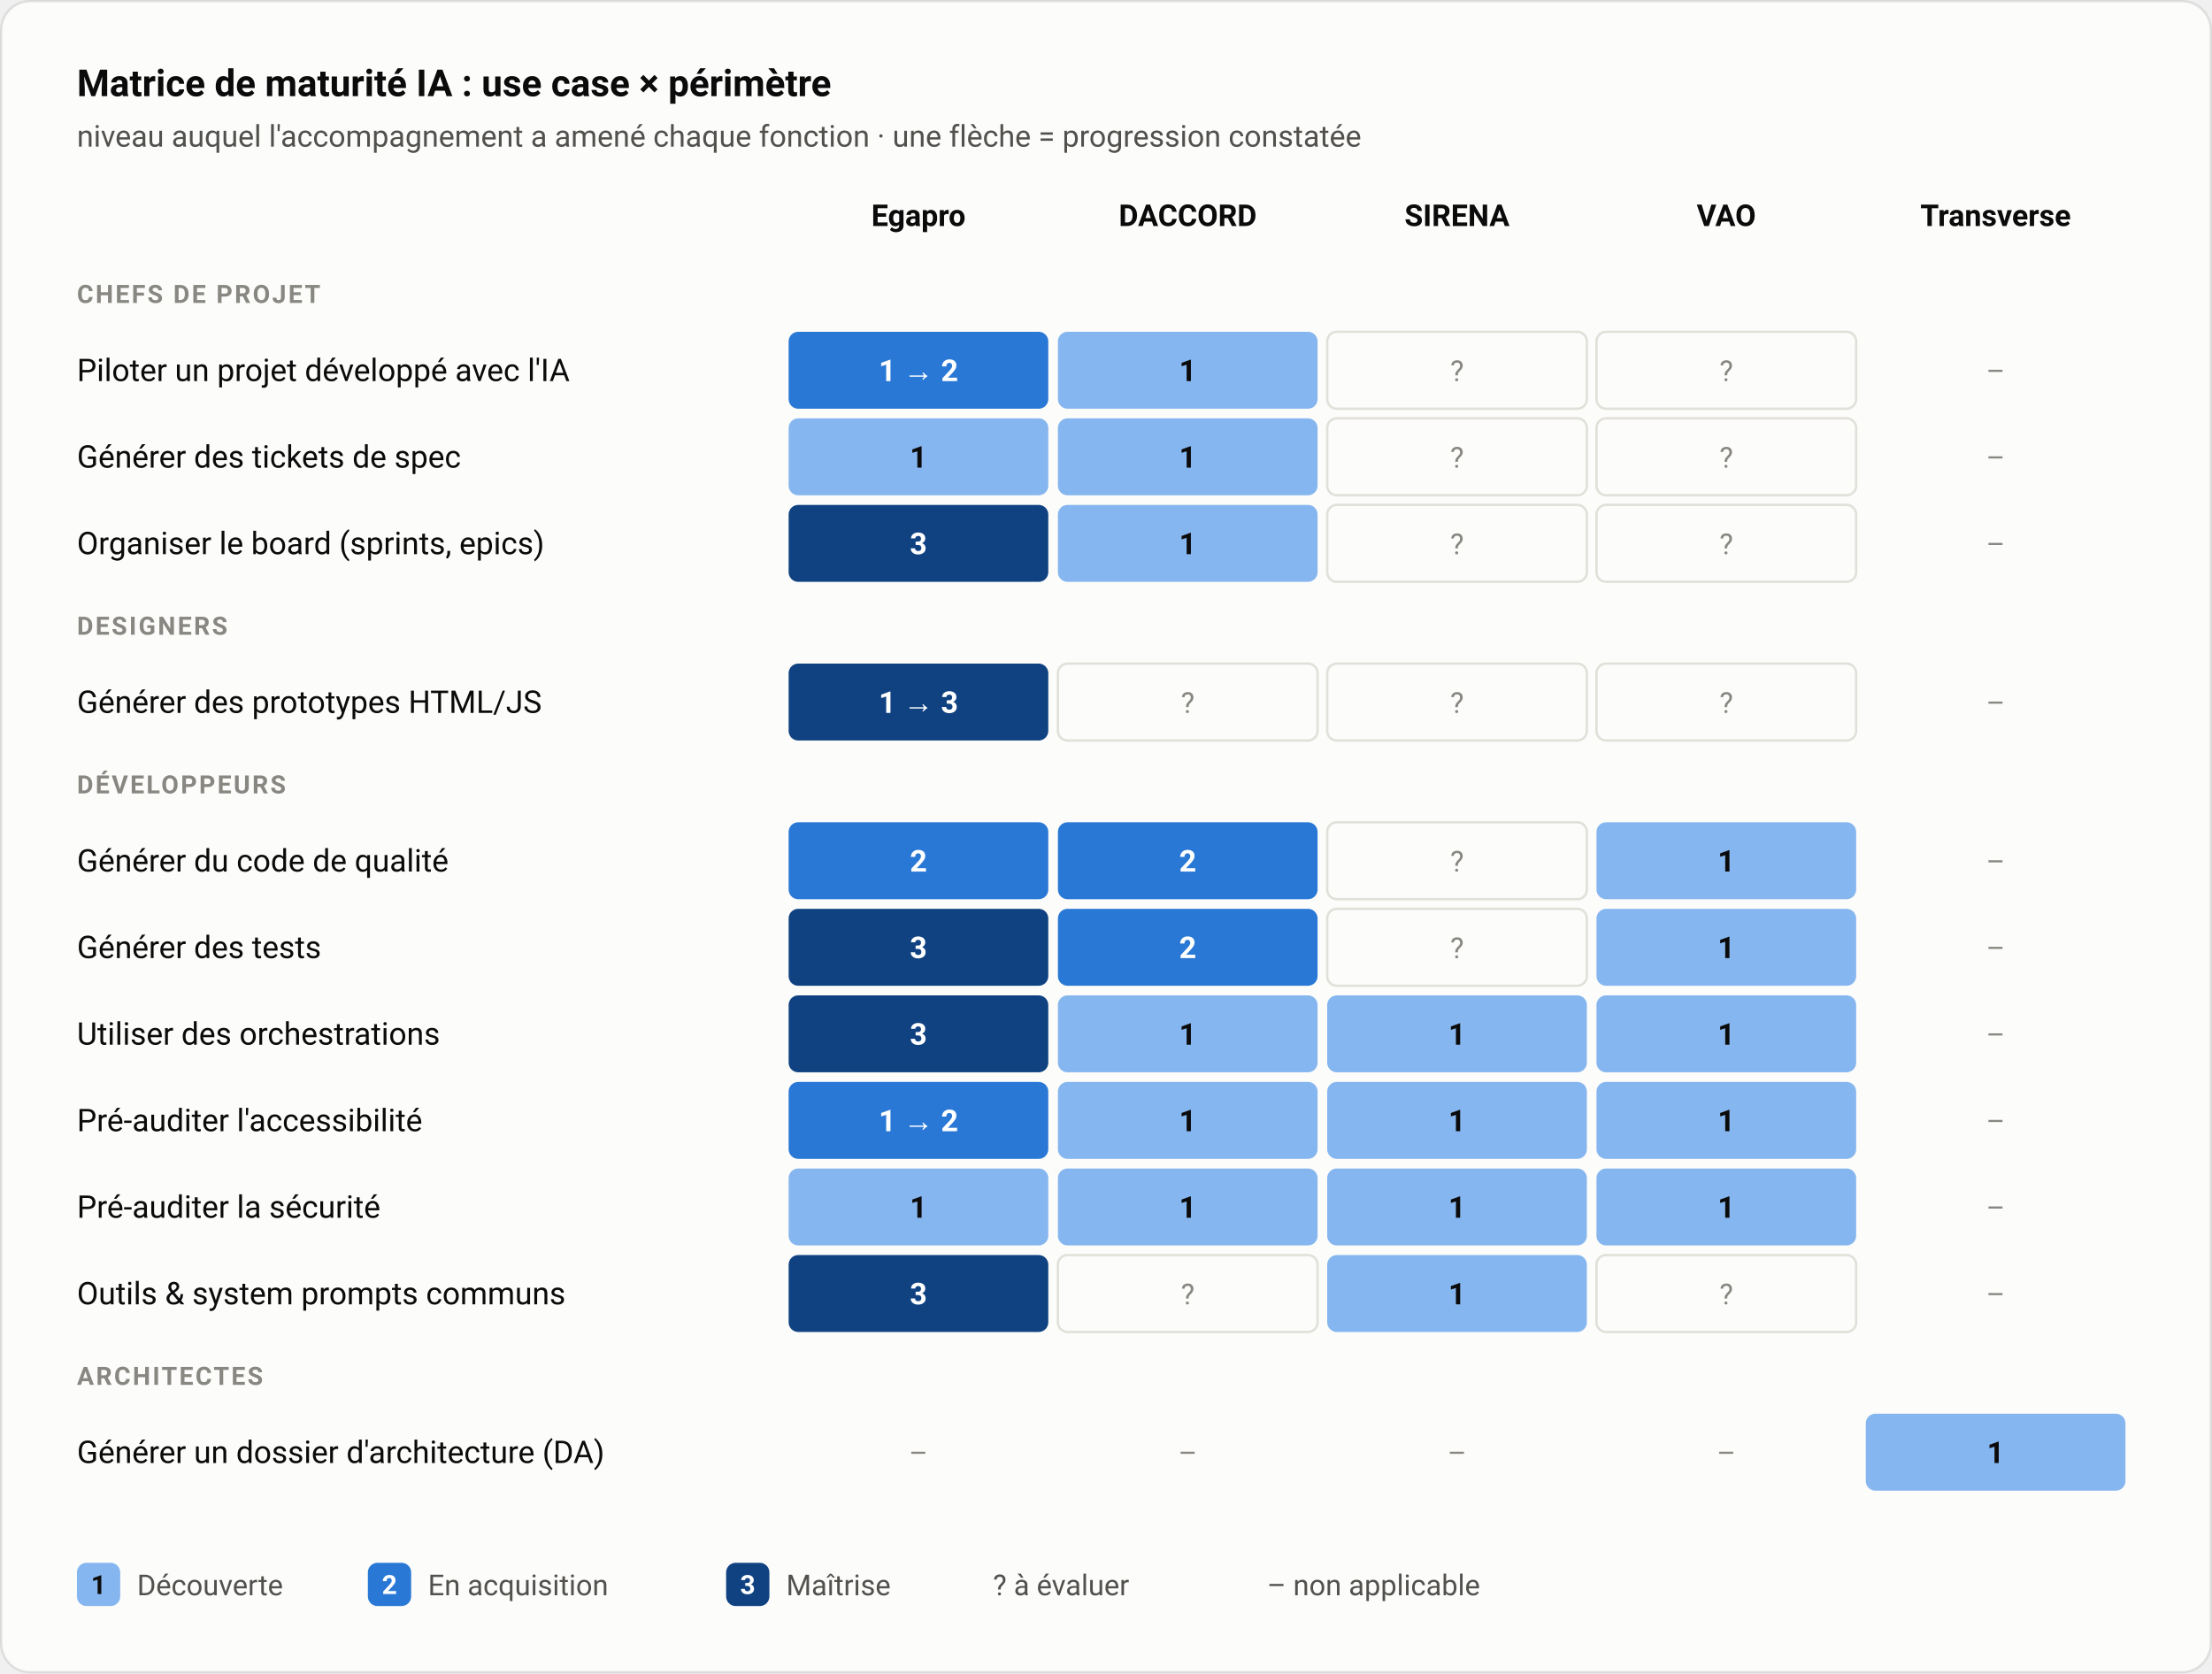
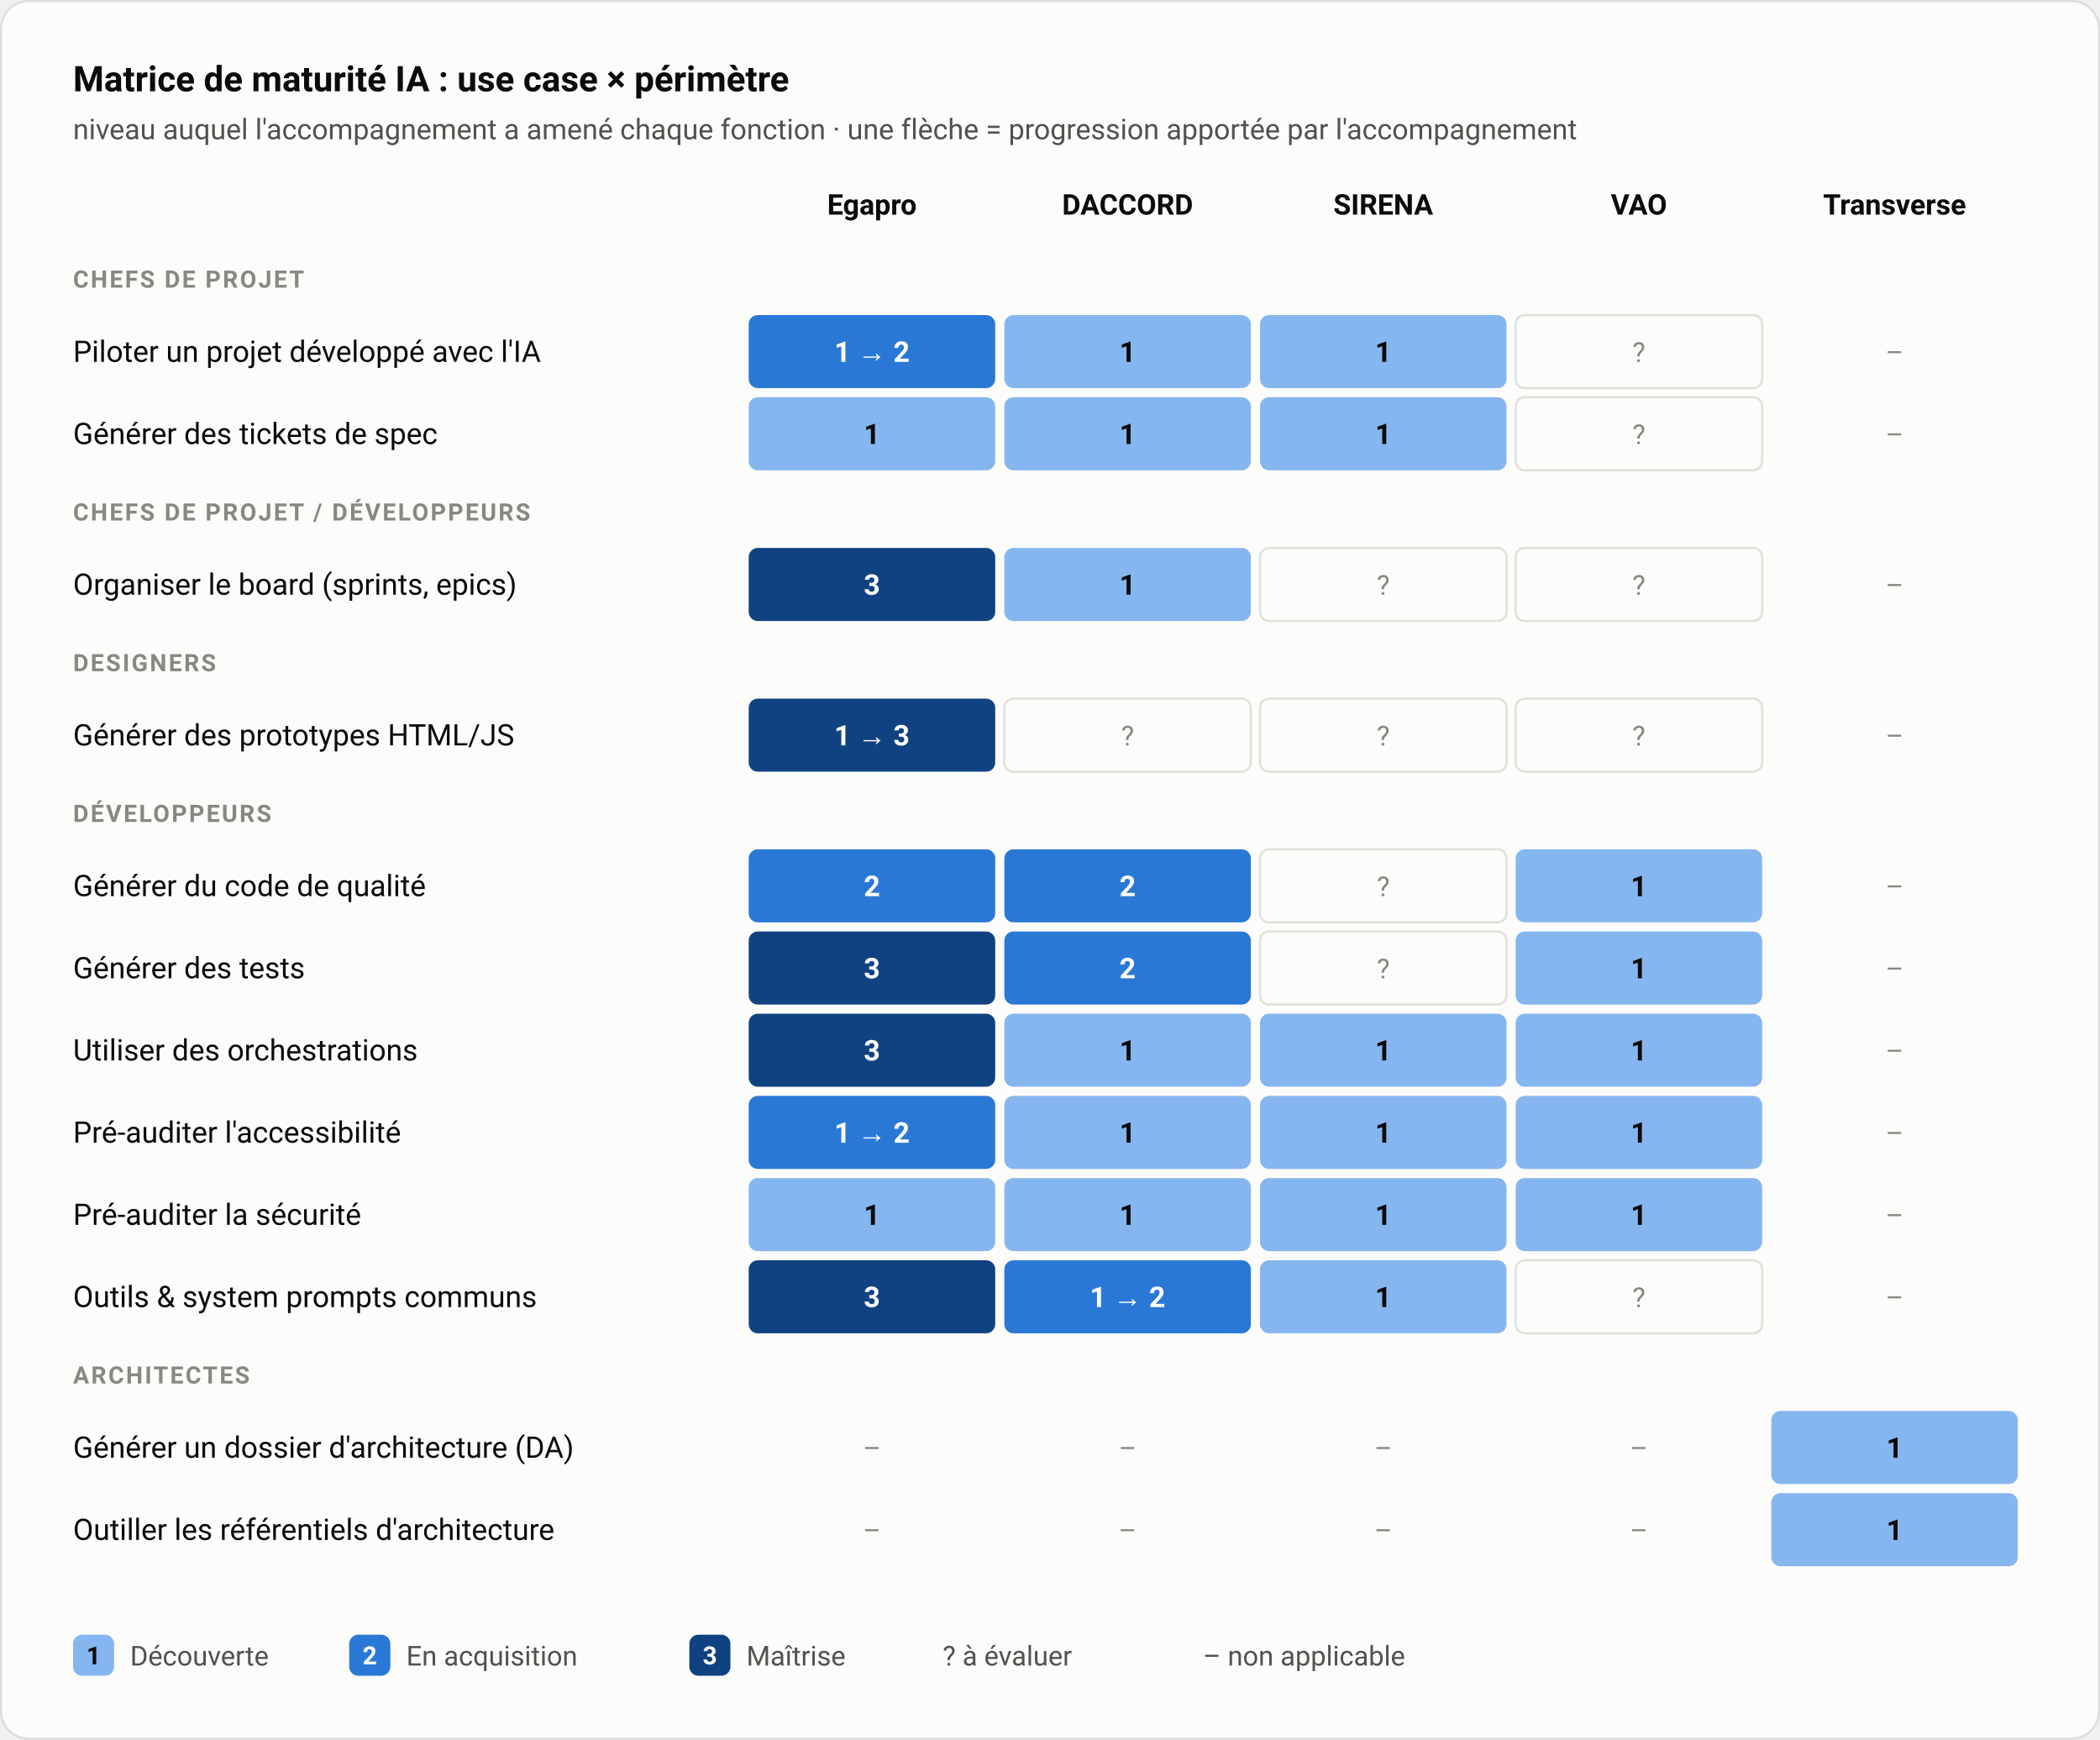
- <svg xmlns="http://www.w3.org/2000/svg" width="920" height="696" viewBox="0 0 920 696" font-family="-apple-system,'Segoe UI',system-ui,Roboto,'Helvetica Neue',Arial,sans-serif">
-   <rect x="0.5" y="0.5" width="919" height="695" rx="12" fill="#fcfcfb" stroke="rgba(11,11,11,0.10)" />
+ <svg xmlns="http://www.w3.org/2000/svg" width="920" height="762" viewBox="0 0 920 762" font-family="-apple-system,'Segoe UI',system-ui,Roboto,'Helvetica Neue',Arial,sans-serif">
+   <rect x="0.5" y="0.5" width="919" height="761" rx="12" fill="#fcfcfb" stroke="rgba(11,11,11,0.10)" />
  <text x="32" y="40" font-size="15.5" fill="#0b0b0b" font-weight="600" text-anchor="start">Matrice de maturité IA : use case × périmètre</text>
-   <text x="32" y="61" font-size="12.5" fill="#52514e" font-weight="normal" text-anchor="start">niveau auquel l'accompagnement a amené chaque fonction · une flèche = progression constatée</text>
+   <text x="32" y="61" font-size="12.5" fill="#52514e" font-weight="normal" text-anchor="start">niveau auquel l'accompagnement a amené chaque fonction · une flèche = progression apportée par l'accompagnement</text>
  <text x="382.0" y="94" font-size="12.5" fill="#0b0b0b" font-weight="600" text-anchor="middle">Egapro</text>
  <text x="494.0" y="94" font-size="12.5" fill="#0b0b0b" font-weight="600" text-anchor="middle">DACCORD</text>
  <text x="606.0" y="94" font-size="12.5" fill="#0b0b0b" font-weight="600" text-anchor="middle">SIRENA</text>
  <text x="718.0" y="94" font-size="12.5" fill="#0b0b0b" font-weight="600" text-anchor="middle">VAO</text>
  <text x="830.0" y="94" font-size="12.5" fill="#0b0b0b" font-weight="600" text-anchor="middle">Transverse</text>
  <text x="32" y="126" font-size="10.5" fill="#898781" font-weight="600" text-anchor="start" letter-spacing="0.08em">CHEFS DE PROJET</text>
  <text x="32" y="158.5" font-size="13" fill="#0b0b0b" font-weight="normal" text-anchor="start">Piloter un projet développé avec l'IA</text>
  <rect x="328.0" y="138" width="108.0" height="32" rx="4" fill="#2a78d6" />
  <text x="382.0" y="158.5" font-size="12.5" fill="#ffffff" font-weight="600" text-anchor="middle">1 → 2</text>
  <rect x="440.0" y="138" width="108.0" height="32" rx="4" fill="#86b6ef" />
  <text x="494.0" y="158.5" font-size="12.5" fill="#0b0b0b" font-weight="600" text-anchor="middle">1</text>
-   <rect x="552.0" y="138" width="108.0" height="32" rx="4" fill="none" stroke="#e1e0d9" stroke-width="1" />
-   <text x="606.0" y="158.5" font-size="12" fill="#898781" font-weight="normal" text-anchor="middle">?</text>
+   <rect x="552.0" y="138" width="108.0" height="32" rx="4" fill="#86b6ef" />
+   <text x="606.0" y="158.5" font-size="12.5" fill="#0b0b0b" font-weight="600" text-anchor="middle">1</text>
  <rect x="664.0" y="138" width="108.0" height="32" rx="4" fill="none" stroke="#e1e0d9" stroke-width="1" />
  <text x="718.0" y="158.5" font-size="12" fill="#898781" font-weight="normal" text-anchor="middle">?</text>
  <text x="830.0" y="158.5" font-size="12" fill="#898781" font-weight="normal" text-anchor="middle">–</text>
  <text x="32" y="194.5" font-size="13" fill="#0b0b0b" font-weight="normal" text-anchor="start">Générer des tickets de spec</text>
  <rect x="328.0" y="174" width="108.0" height="32" rx="4" fill="#86b6ef" />
  <text x="382.0" y="194.5" font-size="12.5" fill="#0b0b0b" font-weight="600" text-anchor="middle">1</text>
  <rect x="440.0" y="174" width="108.0" height="32" rx="4" fill="#86b6ef" />
  <text x="494.0" y="194.5" font-size="12.5" fill="#0b0b0b" font-weight="600" text-anchor="middle">1</text>
-   <rect x="552.0" y="174" width="108.0" height="32" rx="4" fill="none" stroke="#e1e0d9" stroke-width="1" />
-   <text x="606.0" y="194.5" font-size="12" fill="#898781" font-weight="normal" text-anchor="middle">?</text>
+   <rect x="552.0" y="174" width="108.0" height="32" rx="4" fill="#86b6ef" />
+   <text x="606.0" y="194.5" font-size="12.5" fill="#0b0b0b" font-weight="600" text-anchor="middle">1</text>
  <rect x="664.0" y="174" width="108.0" height="32" rx="4" fill="none" stroke="#e1e0d9" stroke-width="1" />
  <text x="718.0" y="194.5" font-size="12" fill="#898781" font-weight="normal" text-anchor="middle">?</text>
  <text x="830.0" y="194.5" font-size="12" fill="#898781" font-weight="normal" text-anchor="middle">–</text>
-   <text x="32" y="230.5" font-size="13" fill="#0b0b0b" font-weight="normal" text-anchor="start">Organiser le board (sprints, epics)</text>
-   <rect x="328.0" y="210" width="108.0" height="32" rx="4" fill="#104281" />
-   <text x="382.0" y="230.5" font-size="12.5" fill="#ffffff" font-weight="600" text-anchor="middle">3</text>
-   <rect x="440.0" y="210" width="108.0" height="32" rx="4" fill="#86b6ef" />
-   <text x="494.0" y="230.5" font-size="12.5" fill="#0b0b0b" font-weight="600" text-anchor="middle">1</text>
-   <rect x="552.0" y="210" width="108.0" height="32" rx="4" fill="none" stroke="#e1e0d9" stroke-width="1" />
-   <text x="606.0" y="230.5" font-size="12" fill="#898781" font-weight="normal" text-anchor="middle">?</text>
-   <rect x="664.0" y="210" width="108.0" height="32" rx="4" fill="none" stroke="#e1e0d9" stroke-width="1" />
-   <text x="718.0" y="230.5" font-size="12" fill="#898781" font-weight="normal" text-anchor="middle">?</text>
-   <text x="830.0" y="230.5" font-size="12" fill="#898781" font-weight="normal" text-anchor="middle">–</text>
-   <text x="32" y="264" font-size="10.5" fill="#898781" font-weight="600" text-anchor="start" letter-spacing="0.08em">DESIGNERS</text>
-   <text x="32" y="296.5" font-size="13" fill="#0b0b0b" font-weight="normal" text-anchor="start">Générer des prototypes HTML/JS</text>
-   <rect x="328.0" y="276" width="108.0" height="32" rx="4" fill="#104281" />
-   <text x="382.0" y="296.5" font-size="12.5" fill="#ffffff" font-weight="600" text-anchor="middle">1 → 3</text>
-   <rect x="440.0" y="276" width="108.0" height="32" rx="4" fill="none" stroke="#e1e0d9" stroke-width="1" />
-   <text x="494.0" y="296.5" font-size="12" fill="#898781" font-weight="normal" text-anchor="middle">?</text>
-   <rect x="552.0" y="276" width="108.0" height="32" rx="4" fill="none" stroke="#e1e0d9" stroke-width="1" />
-   <text x="606.0" y="296.5" font-size="12" fill="#898781" font-weight="normal" text-anchor="middle">?</text>
-   <rect x="664.0" y="276" width="108.0" height="32" rx="4" fill="none" stroke="#e1e0d9" stroke-width="1" />
-   <text x="718.0" y="296.5" font-size="12" fill="#898781" font-weight="normal" text-anchor="middle">?</text>
-   <text x="830.0" y="296.5" font-size="12" fill="#898781" font-weight="normal" text-anchor="middle">–</text>
-   <text x="32" y="330" font-size="10.5" fill="#898781" font-weight="600" text-anchor="start" letter-spacing="0.08em">DÉVELOPPEURS</text>
-   <text x="32" y="362.5" font-size="13" fill="#0b0b0b" font-weight="normal" text-anchor="start">Générer du code de qualité</text>
-   <rect x="328.0" y="342" width="108.0" height="32" rx="4" fill="#2a78d6" />
-   <text x="382.0" y="362.5" font-size="12.5" fill="#ffffff" font-weight="600" text-anchor="middle">2</text>
-   <rect x="440.0" y="342" width="108.0" height="32" rx="4" fill="#2a78d6" />
-   <text x="494.0" y="362.5" font-size="12.5" fill="#ffffff" font-weight="600" text-anchor="middle">2</text>
-   <rect x="552.0" y="342" width="108.0" height="32" rx="4" fill="none" stroke="#e1e0d9" stroke-width="1" />
-   <text x="606.0" y="362.5" font-size="12" fill="#898781" font-weight="normal" text-anchor="middle">?</text>
-   <rect x="664.0" y="342" width="108.0" height="32" rx="4" fill="#86b6ef" />
-   <text x="718.0" y="362.5" font-size="12.5" fill="#0b0b0b" font-weight="600" text-anchor="middle">1</text>
-   <text x="830.0" y="362.5" font-size="12" fill="#898781" font-weight="normal" text-anchor="middle">–</text>
-   <text x="32" y="398.5" font-size="13" fill="#0b0b0b" font-weight="normal" text-anchor="start">Générer des tests</text>
-   <rect x="328.0" y="378" width="108.0" height="32" rx="4" fill="#104281" />
-   <text x="382.0" y="398.5" font-size="12.5" fill="#ffffff" font-weight="600" text-anchor="middle">3</text>
-   <rect x="440.0" y="378" width="108.0" height="32" rx="4" fill="#2a78d6" />
-   <text x="494.0" y="398.5" font-size="12.5" fill="#ffffff" font-weight="600" text-anchor="middle">2</text>
-   <rect x="552.0" y="378" width="108.0" height="32" rx="4" fill="none" stroke="#e1e0d9" stroke-width="1" />
-   <text x="606.0" y="398.5" font-size="12" fill="#898781" font-weight="normal" text-anchor="middle">?</text>
-   <rect x="664.0" y="378" width="108.0" height="32" rx="4" fill="#86b6ef" />
-   <text x="718.0" y="398.5" font-size="12.5" fill="#0b0b0b" font-weight="600" text-anchor="middle">1</text>
-   <text x="830.0" y="398.5" font-size="12" fill="#898781" font-weight="normal" text-anchor="middle">–</text>
-   <text x="32" y="434.5" font-size="13" fill="#0b0b0b" font-weight="normal" text-anchor="start">Utiliser des orchestrations</text>
-   <rect x="328.0" y="414" width="108.0" height="32" rx="4" fill="#104281" />
-   <text x="382.0" y="434.5" font-size="12.5" fill="#ffffff" font-weight="600" text-anchor="middle">3</text>
-   <rect x="440.0" y="414" width="108.0" height="32" rx="4" fill="#86b6ef" />
-   <text x="494.0" y="434.5" font-size="12.5" fill="#0b0b0b" font-weight="600" text-anchor="middle">1</text>
-   <rect x="552.0" y="414" width="108.0" height="32" rx="4" fill="#86b6ef" />
-   <text x="606.0" y="434.5" font-size="12.5" fill="#0b0b0b" font-weight="600" text-anchor="middle">1</text>
-   <rect x="664.0" y="414" width="108.0" height="32" rx="4" fill="#86b6ef" />
-   <text x="718.0" y="434.5" font-size="12.5" fill="#0b0b0b" font-weight="600" text-anchor="middle">1</text>
-   <text x="830.0" y="434.5" font-size="12" fill="#898781" font-weight="normal" text-anchor="middle">–</text>
-   <text x="32" y="470.5" font-size="13" fill="#0b0b0b" font-weight="normal" text-anchor="start">Pré-auditer l'accessibilité</text>
-   <rect x="328.0" y="450" width="108.0" height="32" rx="4" fill="#2a78d6" />
-   <text x="382.0" y="470.5" font-size="12.5" fill="#ffffff" font-weight="600" text-anchor="middle">1 → 2</text>
-   <rect x="440.0" y="450" width="108.0" height="32" rx="4" fill="#86b6ef" />
-   <text x="494.0" y="470.5" font-size="12.5" fill="#0b0b0b" font-weight="600" text-anchor="middle">1</text>
-   <rect x="552.0" y="450" width="108.0" height="32" rx="4" fill="#86b6ef" />
-   <text x="606.0" y="470.5" font-size="12.5" fill="#0b0b0b" font-weight="600" text-anchor="middle">1</text>
-   <rect x="664.0" y="450" width="108.0" height="32" rx="4" fill="#86b6ef" />
-   <text x="718.0" y="470.5" font-size="12.5" fill="#0b0b0b" font-weight="600" text-anchor="middle">1</text>
-   <text x="830.0" y="470.5" font-size="12" fill="#898781" font-weight="normal" text-anchor="middle">–</text>
-   <text x="32" y="506.5" font-size="13" fill="#0b0b0b" font-weight="normal" text-anchor="start">Pré-auditer la sécurité</text>
-   <rect x="328.0" y="486" width="108.0" height="32" rx="4" fill="#86b6ef" />
-   <text x="382.0" y="506.5" font-size="12.5" fill="#0b0b0b" font-weight="600" text-anchor="middle">1</text>
-   <rect x="440.0" y="486" width="108.0" height="32" rx="4" fill="#86b6ef" />
-   <text x="494.0" y="506.5" font-size="12.5" fill="#0b0b0b" font-weight="600" text-anchor="middle">1</text>
-   <rect x="552.0" y="486" width="108.0" height="32" rx="4" fill="#86b6ef" />
-   <text x="606.0" y="506.5" font-size="12.5" fill="#0b0b0b" font-weight="600" text-anchor="middle">1</text>
-   <rect x="664.0" y="486" width="108.0" height="32" rx="4" fill="#86b6ef" />
-   <text x="718.0" y="506.5" font-size="12.5" fill="#0b0b0b" font-weight="600" text-anchor="middle">1</text>
-   <text x="830.0" y="506.5" font-size="12" fill="#898781" font-weight="normal" text-anchor="middle">–</text>
-   <text x="32" y="542.5" font-size="13" fill="#0b0b0b" font-weight="normal" text-anchor="start">Outils &amp; system prompts communs</text>
-   <rect x="328.0" y="522" width="108.0" height="32" rx="4" fill="#104281" />
-   <text x="382.0" y="542.5" font-size="12.5" fill="#ffffff" font-weight="600" text-anchor="middle">3</text>
-   <rect x="440.0" y="522" width="108.0" height="32" rx="4" fill="none" stroke="#e1e0d9" stroke-width="1" />
-   <text x="494.0" y="542.5" font-size="12" fill="#898781" font-weight="normal" text-anchor="middle">?</text>
-   <rect x="552.0" y="522" width="108.0" height="32" rx="4" fill="#86b6ef" />
-   <text x="606.0" y="542.5" font-size="12.5" fill="#0b0b0b" font-weight="600" text-anchor="middle">1</text>
-   <rect x="664.0" y="522" width="108.0" height="32" rx="4" fill="none" stroke="#e1e0d9" stroke-width="1" />
-   <text x="718.0" y="542.5" font-size="12" fill="#898781" font-weight="normal" text-anchor="middle">?</text>
-   <text x="830.0" y="542.5" font-size="12" fill="#898781" font-weight="normal" text-anchor="middle">–</text>
-   <text x="32" y="576" font-size="10.5" fill="#898781" font-weight="600" text-anchor="start" letter-spacing="0.08em">ARCHITECTES</text>
-   <text x="32" y="608.5" font-size="13" fill="#0b0b0b" font-weight="normal" text-anchor="start">Générer un dossier d'architecture (DA)</text>
-   <text x="382.0" y="608.5" font-size="12" fill="#898781" font-weight="normal" text-anchor="middle">–</text>
-   <text x="494.0" y="608.5" font-size="12" fill="#898781" font-weight="normal" text-anchor="middle">–</text>
-   <text x="606.0" y="608.5" font-size="12" fill="#898781" font-weight="normal" text-anchor="middle">–</text>
-   <text x="718.0" y="608.5" font-size="12" fill="#898781" font-weight="normal" text-anchor="middle">–</text>
-   <rect x="776.0" y="588" width="108.0" height="32" rx="4" fill="#86b6ef" />
-   <text x="830.0" y="608.5" font-size="12.5" fill="#0b0b0b" font-weight="600" text-anchor="middle">1</text>
-   <rect x="32" y="650" width="18" height="18" rx="4" fill="#86b6ef" />
-   <text x="41" y="663" font-size="11" fill="#0b0b0b" font-weight="600" text-anchor="middle">1</text>
-   <text x="57" y="663.5" font-size="12" fill="#52514e" font-weight="normal" text-anchor="start">Découverte</text>
-   <rect x="153.0" y="650" width="18" height="18" rx="4" fill="#2a78d6" />
-   <text x="162.0" y="663" font-size="11" fill="#ffffff" font-weight="600" text-anchor="middle">2</text>
-   <text x="178.0" y="663.5" font-size="12" fill="#52514e" font-weight="normal" text-anchor="start">En acquisition</text>
-   <rect x="302.0" y="650" width="18" height="18" rx="4" fill="#104281" />
-   <text x="311.0" y="663" font-size="11" fill="#ffffff" font-weight="600" text-anchor="middle">3</text>
-   <text x="327.0" y="663.5" font-size="12" fill="#52514e" font-weight="normal" text-anchor="start">Maîtrise</text>
-   <text x="413.0" y="663.5" font-size="12" fill="#52514e" font-weight="normal" text-anchor="start">?  à évaluer</text>
-   <text x="527.0" y="663.5" font-size="12" fill="#52514e" font-weight="normal" text-anchor="start">–  non applicable</text>
+   <text x="32" y="228" font-size="10.5" fill="#898781" font-weight="600" text-anchor="start" letter-spacing="0.08em">CHEFS DE PROJET / DÉVELOPPEURS</text>
+   <text x="32" y="260.5" font-size="13" fill="#0b0b0b" font-weight="normal" text-anchor="start">Organiser le board (sprints, epics)</text>
+   <rect x="328.0" y="240" width="108.0" height="32" rx="4" fill="#104281" />
+   <text x="382.0" y="260.5" font-size="12.5" fill="#ffffff" font-weight="600" text-anchor="middle">3</text>
+   <rect x="440.0" y="240" width="108.0" height="32" rx="4" fill="#86b6ef" />
+   <text x="494.0" y="260.5" font-size="12.5" fill="#0b0b0b" font-weight="600" text-anchor="middle">1</text>
+   <rect x="552.0" y="240" width="108.0" height="32" rx="4" fill="none" stroke="#e1e0d9" stroke-width="1" />
+   <text x="606.0" y="260.5" font-size="12" fill="#898781" font-weight="normal" text-anchor="middle">?</text>
+   <rect x="664.0" y="240" width="108.0" height="32" rx="4" fill="none" stroke="#e1e0d9" stroke-width="1" />
+   <text x="718.0" y="260.5" font-size="12" fill="#898781" font-weight="normal" text-anchor="middle">?</text>
+   <text x="830.0" y="260.5" font-size="12" fill="#898781" font-weight="normal" text-anchor="middle">–</text>
+   <text x="32" y="294" font-size="10.5" fill="#898781" font-weight="600" text-anchor="start" letter-spacing="0.08em">DESIGNERS</text>
+   <text x="32" y="326.5" font-size="13" fill="#0b0b0b" font-weight="normal" text-anchor="start">Générer des prototypes HTML/JS</text>
+   <rect x="328.0" y="306" width="108.0" height="32" rx="4" fill="#104281" />
+   <text x="382.0" y="326.5" font-size="12.5" fill="#ffffff" font-weight="600" text-anchor="middle">1 → 3</text>
+   <rect x="440.0" y="306" width="108.0" height="32" rx="4" fill="none" stroke="#e1e0d9" stroke-width="1" />
+   <text x="494.0" y="326.5" font-size="12" fill="#898781" font-weight="normal" text-anchor="middle">?</text>
+   <rect x="552.0" y="306" width="108.0" height="32" rx="4" fill="none" stroke="#e1e0d9" stroke-width="1" />
+   <text x="606.0" y="326.5" font-size="12" fill="#898781" font-weight="normal" text-anchor="middle">?</text>
+   <rect x="664.0" y="306" width="108.0" height="32" rx="4" fill="none" stroke="#e1e0d9" stroke-width="1" />
+   <text x="718.0" y="326.5" font-size="12" fill="#898781" font-weight="normal" text-anchor="middle">?</text>
+   <text x="830.0" y="326.5" font-size="12" fill="#898781" font-weight="normal" text-anchor="middle">–</text>
+   <text x="32" y="360" font-size="10.5" fill="#898781" font-weight="600" text-anchor="start" letter-spacing="0.08em">DÉVELOPPEURS</text>
+   <text x="32" y="392.5" font-size="13" fill="#0b0b0b" font-weight="normal" text-anchor="start">Générer du code de qualité</text>
+   <rect x="328.0" y="372" width="108.0" height="32" rx="4" fill="#2a78d6" />
+   <text x="382.0" y="392.5" font-size="12.5" fill="#ffffff" font-weight="600" text-anchor="middle">2</text>
+   <rect x="440.0" y="372" width="108.0" height="32" rx="4" fill="#2a78d6" />
+   <text x="494.0" y="392.5" font-size="12.5" fill="#ffffff" font-weight="600" text-anchor="middle">2</text>
+   <rect x="552.0" y="372" width="108.0" height="32" rx="4" fill="none" stroke="#e1e0d9" stroke-width="1" />
+   <text x="606.0" y="392.5" font-size="12" fill="#898781" font-weight="normal" text-anchor="middle">?</text>
+   <rect x="664.0" y="372" width="108.0" height="32" rx="4" fill="#86b6ef" />
+   <text x="718.0" y="392.5" font-size="12.5" fill="#0b0b0b" font-weight="600" text-anchor="middle">1</text>
+   <text x="830.0" y="392.5" font-size="12" fill="#898781" font-weight="normal" text-anchor="middle">–</text>
+   <text x="32" y="428.5" font-size="13" fill="#0b0b0b" font-weight="normal" text-anchor="start">Générer des tests</text>
+   <rect x="328.0" y="408" width="108.0" height="32" rx="4" fill="#104281" />
+   <text x="382.0" y="428.5" font-size="12.5" fill="#ffffff" font-weight="600" text-anchor="middle">3</text>
+   <rect x="440.0" y="408" width="108.0" height="32" rx="4" fill="#2a78d6" />
+   <text x="494.0" y="428.5" font-size="12.5" fill="#ffffff" font-weight="600" text-anchor="middle">2</text>
+   <rect x="552.0" y="408" width="108.0" height="32" rx="4" fill="none" stroke="#e1e0d9" stroke-width="1" />
+   <text x="606.0" y="428.5" font-size="12" fill="#898781" font-weight="normal" text-anchor="middle">?</text>
+   <rect x="664.0" y="408" width="108.0" height="32" rx="4" fill="#86b6ef" />
+   <text x="718.0" y="428.5" font-size="12.5" fill="#0b0b0b" font-weight="600" text-anchor="middle">1</text>
+   <text x="830.0" y="428.5" font-size="12" fill="#898781" font-weight="normal" text-anchor="middle">–</text>
+   <text x="32" y="464.5" font-size="13" fill="#0b0b0b" font-weight="normal" text-anchor="start">Utiliser des orchestrations</text>
+   <rect x="328.0" y="444" width="108.0" height="32" rx="4" fill="#104281" />
+   <text x="382.0" y="464.5" font-size="12.5" fill="#ffffff" font-weight="600" text-anchor="middle">3</text>
+   <rect x="440.0" y="444" width="108.0" height="32" rx="4" fill="#86b6ef" />
+   <text x="494.0" y="464.5" font-size="12.5" fill="#0b0b0b" font-weight="600" text-anchor="middle">1</text>
+   <rect x="552.0" y="444" width="108.0" height="32" rx="4" fill="#86b6ef" />
+   <text x="606.0" y="464.5" font-size="12.5" fill="#0b0b0b" font-weight="600" text-anchor="middle">1</text>
+   <rect x="664.0" y="444" width="108.0" height="32" rx="4" fill="#86b6ef" />
+   <text x="718.0" y="464.5" font-size="12.5" fill="#0b0b0b" font-weight="600" text-anchor="middle">1</text>
+   <text x="830.0" y="464.5" font-size="12" fill="#898781" font-weight="normal" text-anchor="middle">–</text>
+   <text x="32" y="500.5" font-size="13" fill="#0b0b0b" font-weight="normal" text-anchor="start">Pré-auditer l'accessibilité</text>
+   <rect x="328.0" y="480" width="108.0" height="32" rx="4" fill="#2a78d6" />
+   <text x="382.0" y="500.5" font-size="12.5" fill="#ffffff" font-weight="600" text-anchor="middle">1 → 2</text>
+   <rect x="440.0" y="480" width="108.0" height="32" rx="4" fill="#86b6ef" />
+   <text x="494.0" y="500.5" font-size="12.5" fill="#0b0b0b" font-weight="600" text-anchor="middle">1</text>
+   <rect x="552.0" y="480" width="108.0" height="32" rx="4" fill="#86b6ef" />
+   <text x="606.0" y="500.5" font-size="12.5" fill="#0b0b0b" font-weight="600" text-anchor="middle">1</text>
+   <rect x="664.0" y="480" width="108.0" height="32" rx="4" fill="#86b6ef" />
+   <text x="718.0" y="500.5" font-size="12.5" fill="#0b0b0b" font-weight="600" text-anchor="middle">1</text>
+   <text x="830.0" y="500.5" font-size="12" fill="#898781" font-weight="normal" text-anchor="middle">–</text>
+   <text x="32" y="536.5" font-size="13" fill="#0b0b0b" font-weight="normal" text-anchor="start">Pré-auditer la sécurité</text>
+   <rect x="328.0" y="516" width="108.0" height="32" rx="4" fill="#86b6ef" />
+   <text x="382.0" y="536.5" font-size="12.5" fill="#0b0b0b" font-weight="600" text-anchor="middle">1</text>
+   <rect x="440.0" y="516" width="108.0" height="32" rx="4" fill="#86b6ef" />
+   <text x="494.0" y="536.5" font-size="12.5" fill="#0b0b0b" font-weight="600" text-anchor="middle">1</text>
+   <rect x="552.0" y="516" width="108.0" height="32" rx="4" fill="#86b6ef" />
+   <text x="606.0" y="536.5" font-size="12.5" fill="#0b0b0b" font-weight="600" text-anchor="middle">1</text>
+   <rect x="664.0" y="516" width="108.0" height="32" rx="4" fill="#86b6ef" />
+   <text x="718.0" y="536.5" font-size="12.5" fill="#0b0b0b" font-weight="600" text-anchor="middle">1</text>
+   <text x="830.0" y="536.5" font-size="12" fill="#898781" font-weight="normal" text-anchor="middle">–</text>
+   <text x="32" y="572.5" font-size="13" fill="#0b0b0b" font-weight="normal" text-anchor="start">Outils &amp; system prompts communs</text>
+   <rect x="328.0" y="552" width="108.0" height="32" rx="4" fill="#104281" />
+   <text x="382.0" y="572.5" font-size="12.5" fill="#ffffff" font-weight="600" text-anchor="middle">3</text>
+   <rect x="440.0" y="552" width="108.0" height="32" rx="4" fill="#2a78d6" />
+   <text x="494.0" y="572.5" font-size="12.5" fill="#ffffff" font-weight="600" text-anchor="middle">1 → 2</text>
+   <rect x="552.0" y="552" width="108.0" height="32" rx="4" fill="#86b6ef" />
+   <text x="606.0" y="572.5" font-size="12.5" fill="#0b0b0b" font-weight="600" text-anchor="middle">1</text>
+   <rect x="664.0" y="552" width="108.0" height="32" rx="4" fill="none" stroke="#e1e0d9" stroke-width="1" />
+   <text x="718.0" y="572.5" font-size="12" fill="#898781" font-weight="normal" text-anchor="middle">?</text>
+   <text x="830.0" y="572.5" font-size="12" fill="#898781" font-weight="normal" text-anchor="middle">–</text>
+   <text x="32" y="606" font-size="10.5" fill="#898781" font-weight="600" text-anchor="start" letter-spacing="0.08em">ARCHITECTES</text>
+   <text x="32" y="638.5" font-size="13" fill="#0b0b0b" font-weight="normal" text-anchor="start">Générer un dossier d'architecture (DA)</text>
+   <text x="382.0" y="638.5" font-size="12" fill="#898781" font-weight="normal" text-anchor="middle">–</text>
+   <text x="494.0" y="638.5" font-size="12" fill="#898781" font-weight="normal" text-anchor="middle">–</text>
+   <text x="606.0" y="638.5" font-size="12" fill="#898781" font-weight="normal" text-anchor="middle">–</text>
+   <text x="718.0" y="638.5" font-size="12" fill="#898781" font-weight="normal" text-anchor="middle">–</text>
+   <rect x="776.0" y="618" width="108.0" height="32" rx="4" fill="#86b6ef" />
+   <text x="830.0" y="638.5" font-size="12.5" fill="#0b0b0b" font-weight="600" text-anchor="middle">1</text>
+   <text x="32" y="674.5" font-size="13" fill="#0b0b0b" font-weight="normal" text-anchor="start">Outiller les référentiels d'architecture</text>
+   <text x="382.0" y="674.5" font-size="12" fill="#898781" font-weight="normal" text-anchor="middle">–</text>
+   <text x="494.0" y="674.5" font-size="12" fill="#898781" font-weight="normal" text-anchor="middle">–</text>
+   <text x="606.0" y="674.5" font-size="12" fill="#898781" font-weight="normal" text-anchor="middle">–</text>
+   <text x="718.0" y="674.5" font-size="12" fill="#898781" font-weight="normal" text-anchor="middle">–</text>
+   <rect x="776.0" y="654" width="108.0" height="32" rx="4" fill="#86b6ef" />
+   <text x="830.0" y="674.5" font-size="12.5" fill="#0b0b0b" font-weight="600" text-anchor="middle">1</text>
+   <rect x="32" y="716" width="18" height="18" rx="4" fill="#86b6ef" />
+   <text x="41" y="729" font-size="11" fill="#0b0b0b" font-weight="600" text-anchor="middle">1</text>
+   <text x="57" y="729.5" font-size="12" fill="#52514e" font-weight="normal" text-anchor="start">Découverte</text>
+   <rect x="153.0" y="716" width="18" height="18" rx="4" fill="#2a78d6" />
+   <text x="162.0" y="729" font-size="11" fill="#ffffff" font-weight="600" text-anchor="middle">2</text>
+   <text x="178.0" y="729.5" font-size="12" fill="#52514e" font-weight="normal" text-anchor="start">En acquisition</text>
+   <rect x="302.0" y="716" width="18" height="18" rx="4" fill="#104281" />
+   <text x="311.0" y="729" font-size="11" fill="#ffffff" font-weight="600" text-anchor="middle">3</text>
+   <text x="327.0" y="729.5" font-size="12" fill="#52514e" font-weight="normal" text-anchor="start">Maîtrise</text>
+   <text x="413.0" y="729.5" font-size="12" fill="#52514e" font-weight="normal" text-anchor="start">?  à évaluer</text>
+   <text x="527.0" y="729.5" font-size="12" fill="#52514e" font-weight="normal" text-anchor="start">–  non applicable</text>
</svg>
